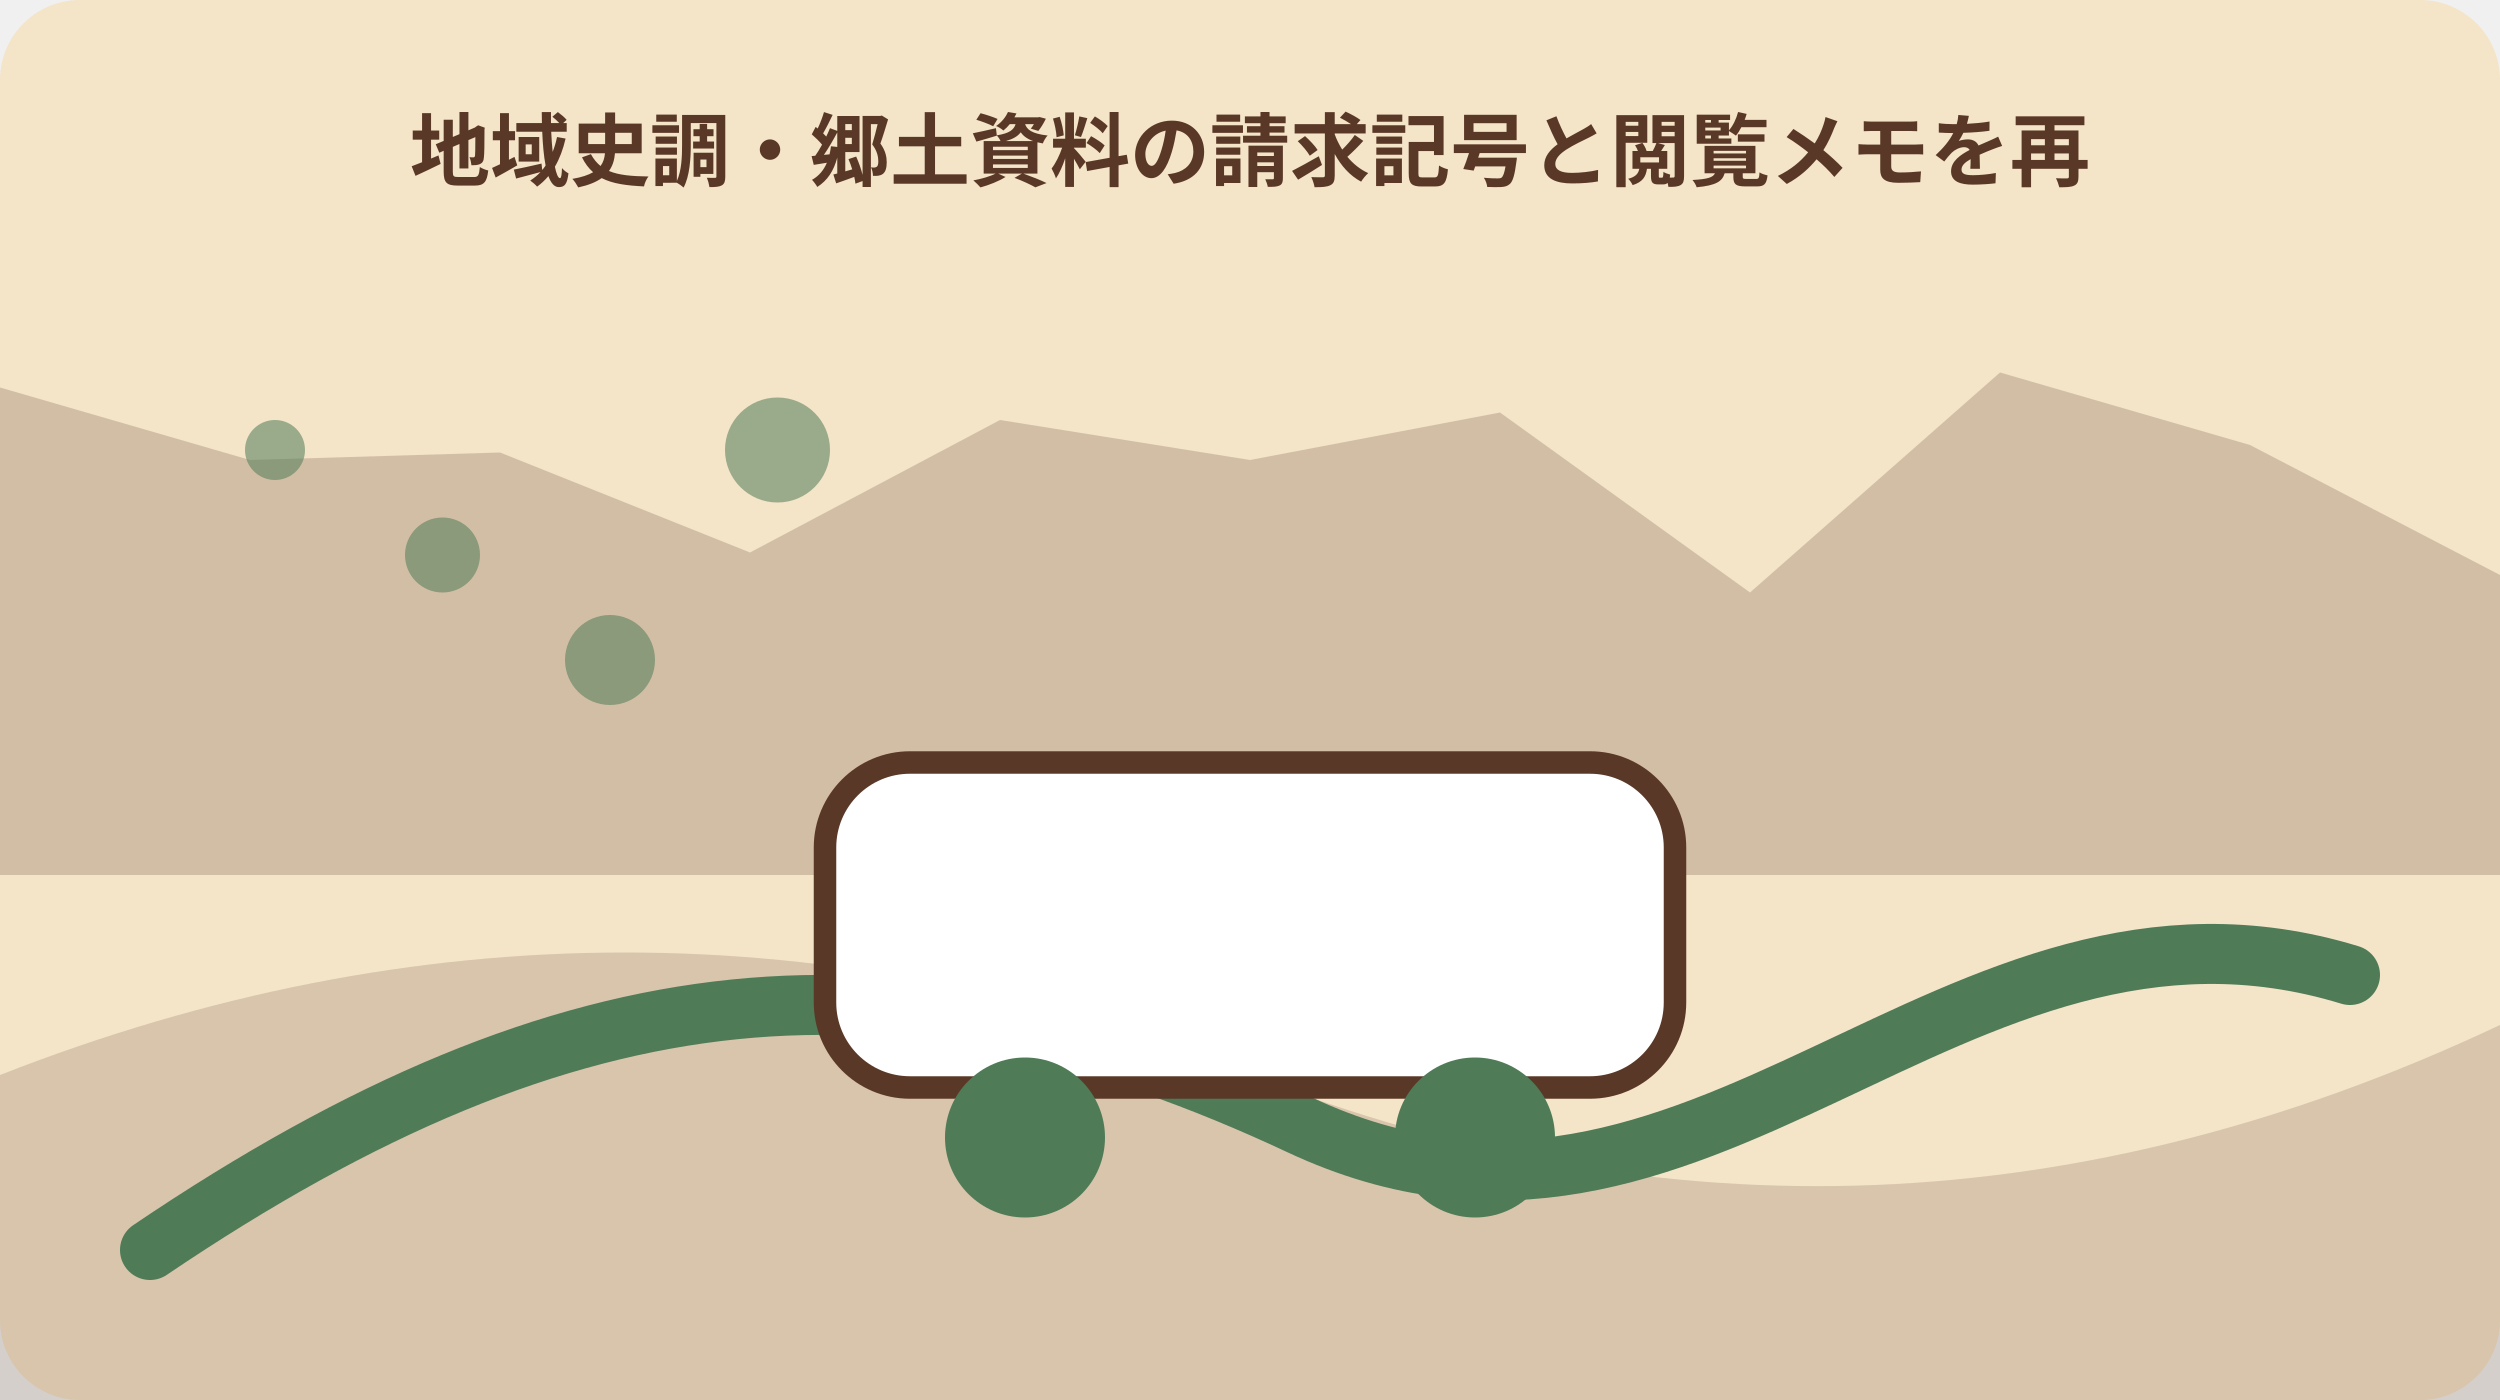
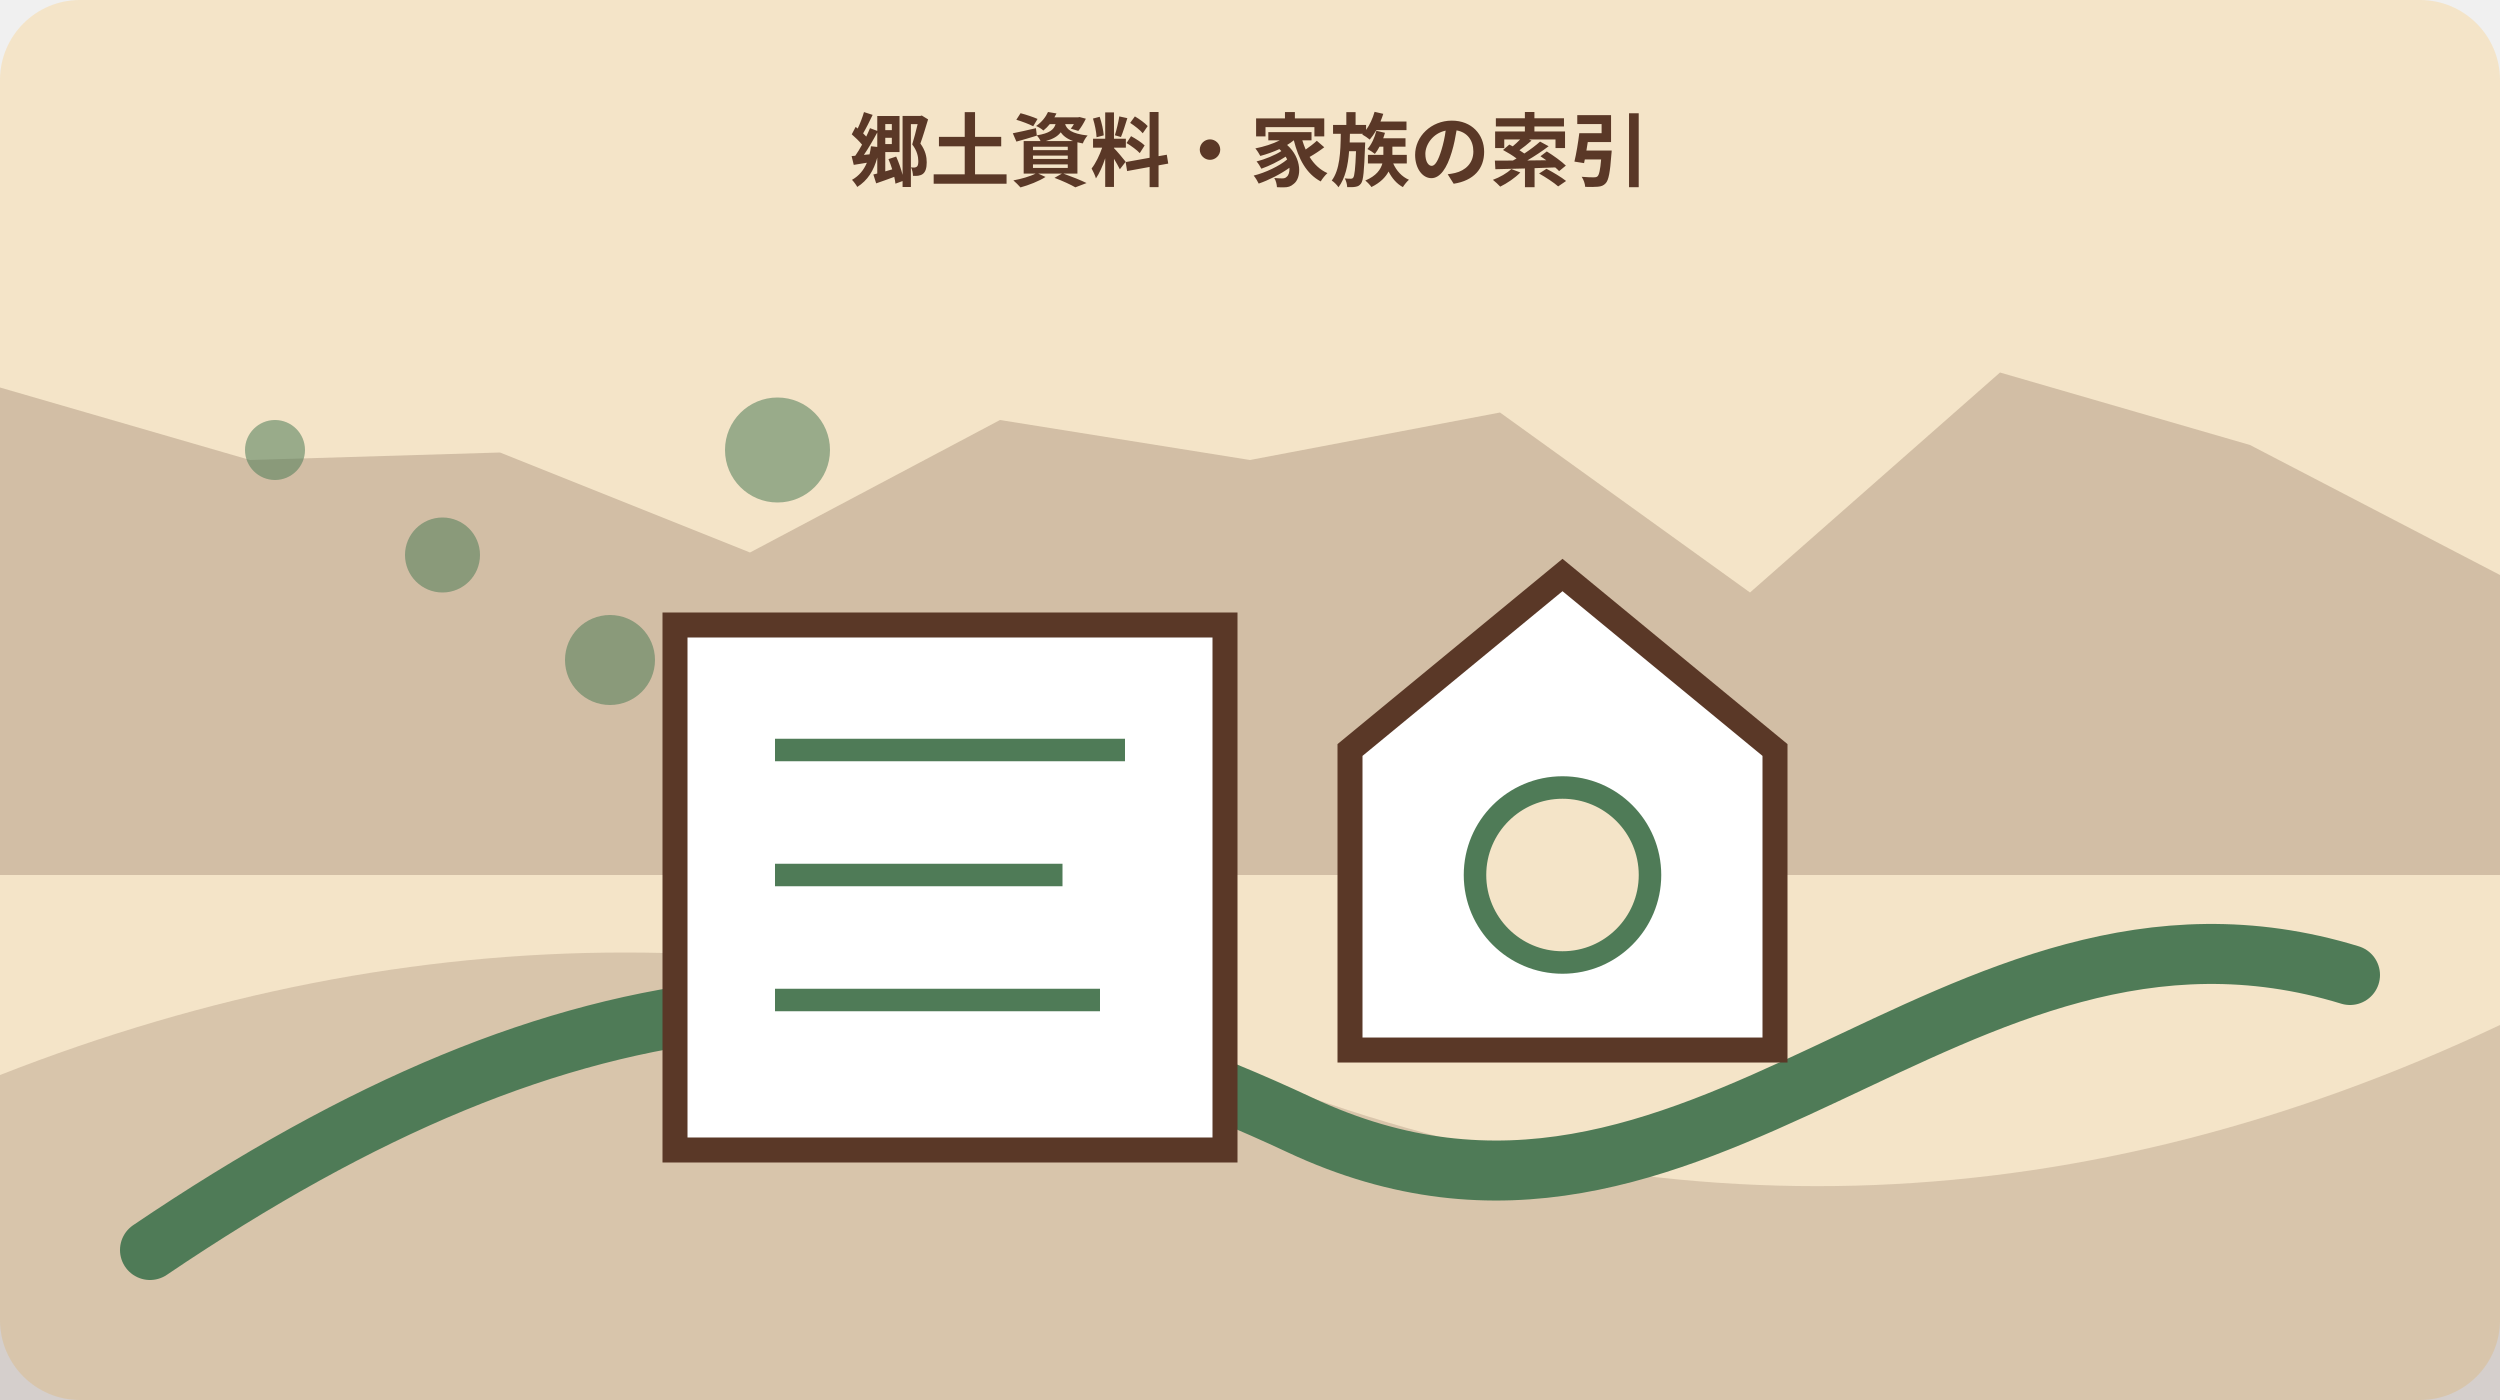
<svg xmlns="http://www.w3.org/2000/svg" width="1000" height="560" viewBox="0 0 1000 560" role="img" aria-labelledby="title desc" data-illustration="mori-editorial" data-topic-id="209" data-scene-index="3">
  <rect width="1000" height="560" rx="32" fill="#f4e4c8" />
  <polygon points="0,155 100,184 200,181 300,221 400,168 500,184 600,165 700,237 800,149 900,178 1000,230 1000,350 0,350" fill="#5a3827" opacity=".22" />
  <path d="M0 430 Q250 332 500 430 T1000 410 V560 H0Z" fill="#5a3827" opacity=".18" />
  <path d="M60 500 C230 385 360 375 520 450 S780 341 940 390" fill="none" stroke="#4f7b57" stroke-width="24" stroke-linecap="round" />
  <circle cx="110" cy="180" r="12" fill="#4f7b57" opacity=".55" />
  <circle cx="177" cy="222" r="15" fill="#4f7b57" opacity=".55" />
  <circle cx="244" cy="264" r="18" fill="#4f7b57" opacity=".55" />
  <circle cx="311" cy="180" r="21" fill="#4f7b57" opacity=".55" />
-   <g data-scene="transport">
-     <rect x="330" y="305" width="340" height="130" rx="34" fill="#fff" stroke="#5a3827" stroke-width="9" />
-     <circle cx="410" cy="455" r="32" fill="#4f7b57" />
-     <circle cx="590" cy="455" r="32" fill="#4f7b57" />
+   <g data-scene="family-local-history-index">
+     <path d="M270 250h220v210H270Z" fill="#fff" stroke="#5a3827" stroke-width="10" />
+     <path d="M310 300h140M310 350h115M310 400h130" stroke="#4f7b57" stroke-width="9" />
+     <path d="M540 420V300l85-70 85 70v120Z" fill="#fff" stroke="#5a3827" stroke-width="10" />
+     <circle cx="625" cy="350" r="35" fill="#f4e4c8" stroke="#4f7b57" stroke-width="9" />
  </g>
-   <text x="500" y="72" text-anchor="middle" font-family="sans-serif" font-size="32" font-weight="700" fill="#5a3827">地域史調・郷土資料の請求記号と閲覧メモを再</text>
+   <text x="500" y="72" text-anchor="middle" font-family="sans-serif" font-size="32" font-weight="700" fill="#5a3827">郷土資料・家族の索引</text>
</svg>
